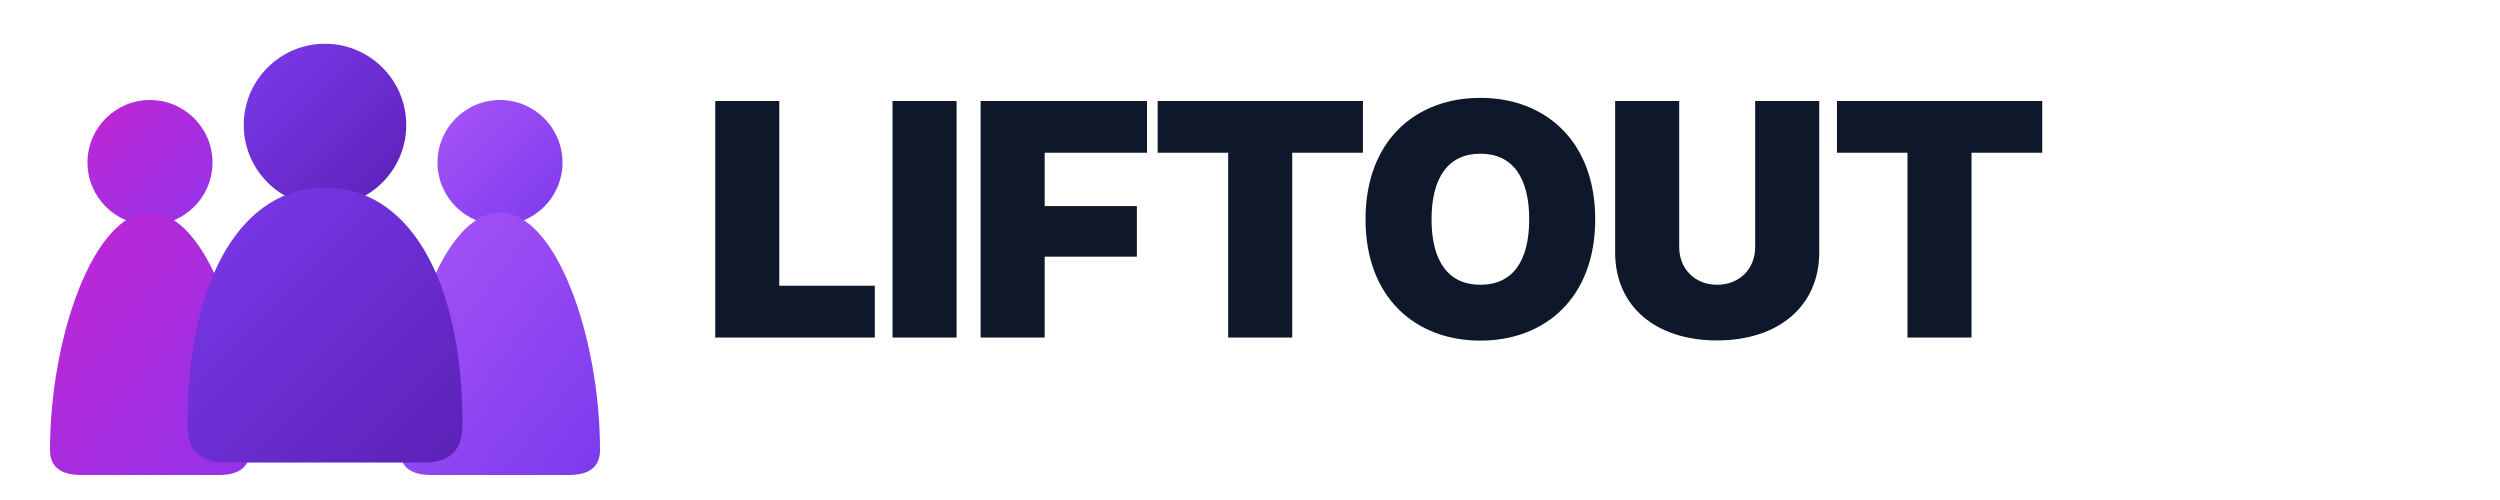
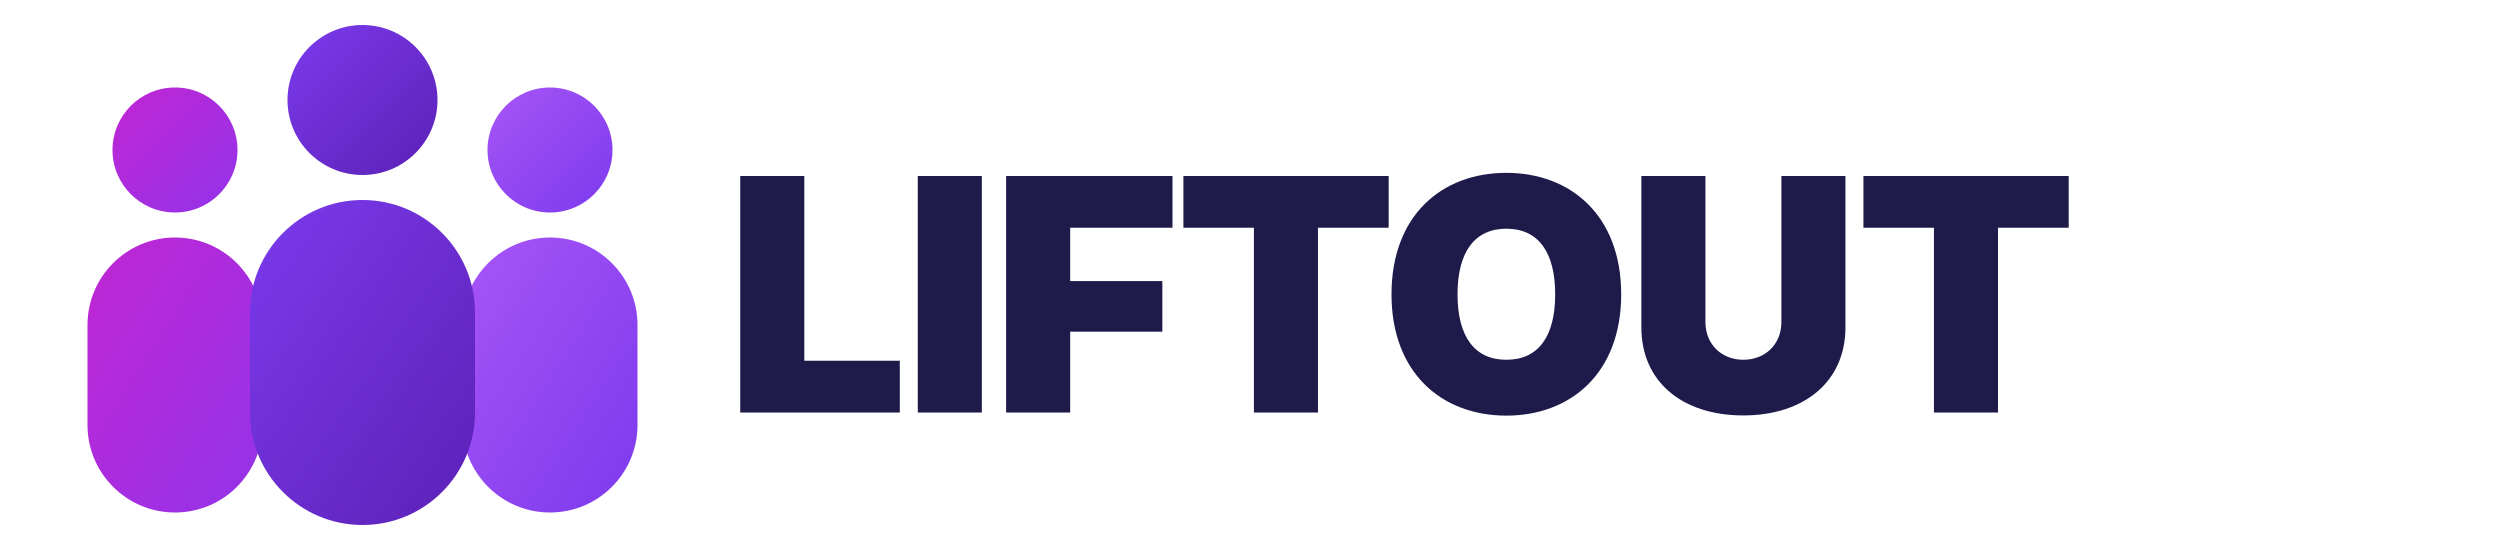
- <svg xmlns="http://www.w3.org/2000/svg" viewBox="0 0 200 40" width="200" height="40">
+ <svg xmlns="http://www.w3.org/2000/svg" viewBox="0 0 200 44" width="200" height="44">
  <defs>
-     <linearGradient id="leftGradient" x1="0%" y1="0%" x2="100%" y2="100%">
+     <linearGradient id="grad1" x1="0%" y1="0%" x2="100%" y2="100%">
+       <stop offset="0%" stop-color="#a855f7" />
+       <stop offset="100%" stop-color="#7c3aed" />
+     </linearGradient>
+     <linearGradient id="grad2" x1="0%" y1="0%" x2="100%" y2="100%">
+       <stop offset="0%" stop-color="#7c3aed" />
+       <stop offset="100%" stop-color="#5b21b6" />
+     </linearGradient>
+     <linearGradient id="grad3" x1="0%" y1="0%" x2="100%" y2="100%">
      <stop offset="0%" stop-color="#c026d3" />
      <stop offset="100%" stop-color="#9333ea" />
    </linearGradient>
-     <linearGradient id="centerGradient" x1="0%" y1="0%" x2="100%" y2="100%">
-       <stop offset="0%" stop-color="#7c3aed" />
-       <stop offset="100%" stop-color="#5b21b6" />
-     </linearGradient>
-     <linearGradient id="rightGradient" x1="0%" y1="0%" x2="100%" y2="100%">
-       <stop offset="0%" stop-color="#a855f7" />
-       <stop offset="100%" stop-color="#7c3aed" />
-     </linearGradient>
    <style>
      .center-person {
-         animation: lift-float 4s cubic-bezier(0.4, 0, 0.2, 1) infinite;
-         transform-origin: 24px 20px;
+         animation: float 3s ease-in-out infinite;
      }
-       @keyframes lift-float {
+       @keyframes float {
        0%, 100% { transform: translateY(0); }
-         50% { transform: translateY(-1px); }
+         50% { transform: translateY(-2px); }
      }
    </style>
  </defs>
-   <g transform="translate(2, 1)">
-     <g fill="url(#leftGradient)">
-       <circle cx="10" cy="12" r="5" />
-       <path d="M2 35 C2 26 5.5 16 10 16 C14.5 16 18 26 18 35 Q18 37 15.5 37 L4.5 37 Q2 37 2 35 Z" />
-     </g>
-     <g fill="url(#rightGradient)">
-       <circle cx="38" cy="12" r="5" />
-       <path d="M30 35 C30 26 33.5 16 38 16 C42.5 16 46 26 46 35 Q46 37 43.5 37 L32.5 37 Q30 37 30 35 Z" />
-     </g>
-     <g class="center-person" fill="url(#centerGradient)">
-       <circle cx="24" cy="9" r="6.5" />
-       <path d="M13 33 C13 21 17.5 14 24 14 C30.5 14 35 21 35 33 Q35 36 32 36 L16 36 Q13 36 13 33 Z" />
+   <g transform="translate(2, 2)">
+     <circle cx="12" cy="10" r="5" fill="url(#grad3)" />
+     <rect x="5" y="17" width="14" height="22" rx="7" fill="url(#grad3)" />
+     <circle cx="42" cy="10" r="5" fill="url(#grad1)" />
+     <rect x="35" y="17" width="14" height="22" rx="7" fill="url(#grad1)" />
+     <g class="center-person">
+       <circle cx="27" cy="6" r="6" fill="url(#grad2)" />
+       <rect x="18" y="14" width="18" height="26" rx="9" fill="url(#grad2)" />
    </g>
  </g>
-   <text x="56" y="27" font-family="Inter, -apple-system, BlinkMacSystemFont, 'Segoe UI', sans-serif" font-size="26" font-weight="900" letter-spacing="-0.02em" fill="#0f172a">LIFTOUT</text>
+   <text x="58" y="33" font-family="Inter, system-ui, -apple-system, sans-serif" font-size="26" font-weight="900" letter-spacing="-0.5px" fill="#1e1b4b">LIFTOUT</text>
</svg>
